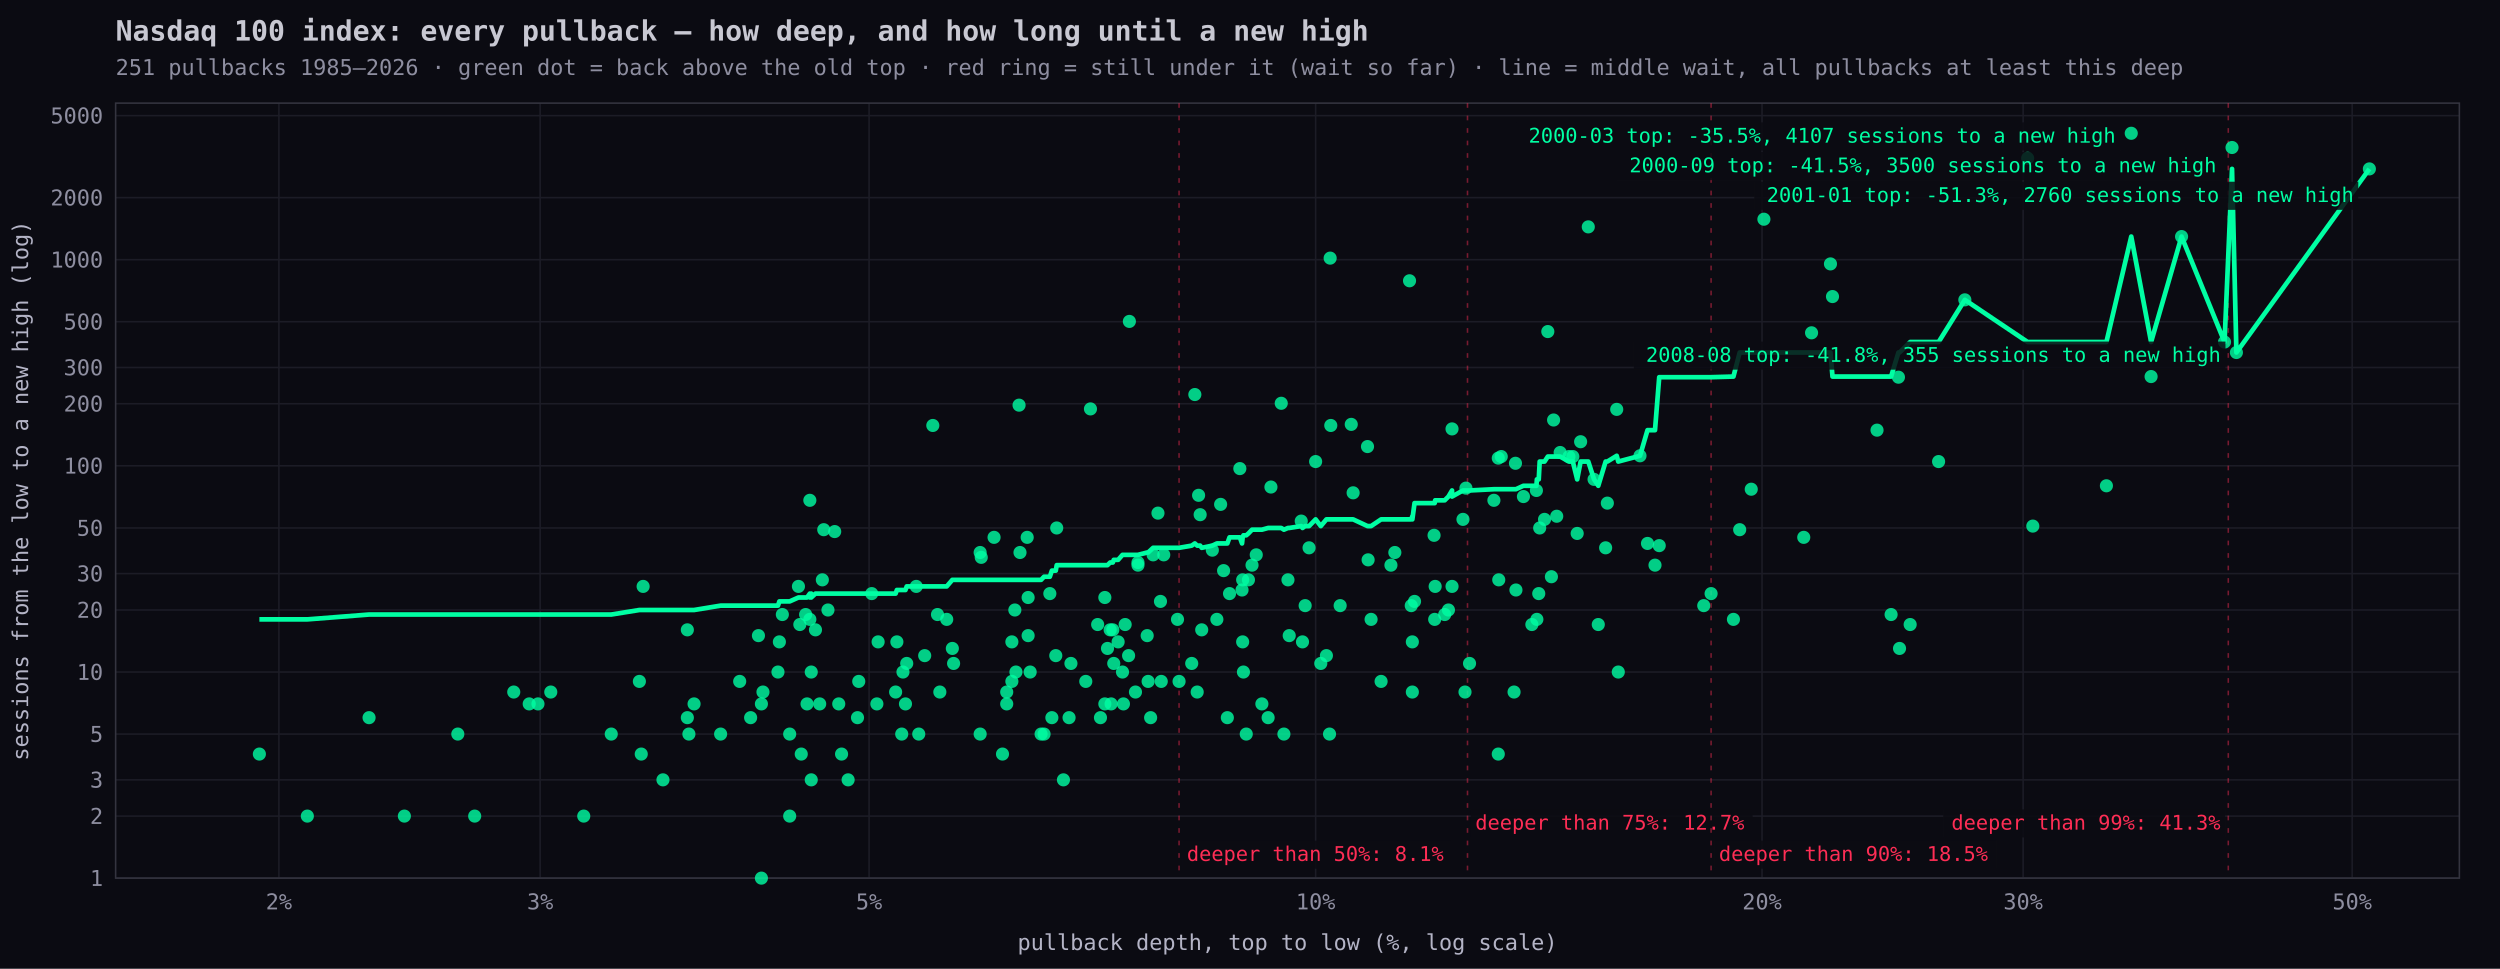
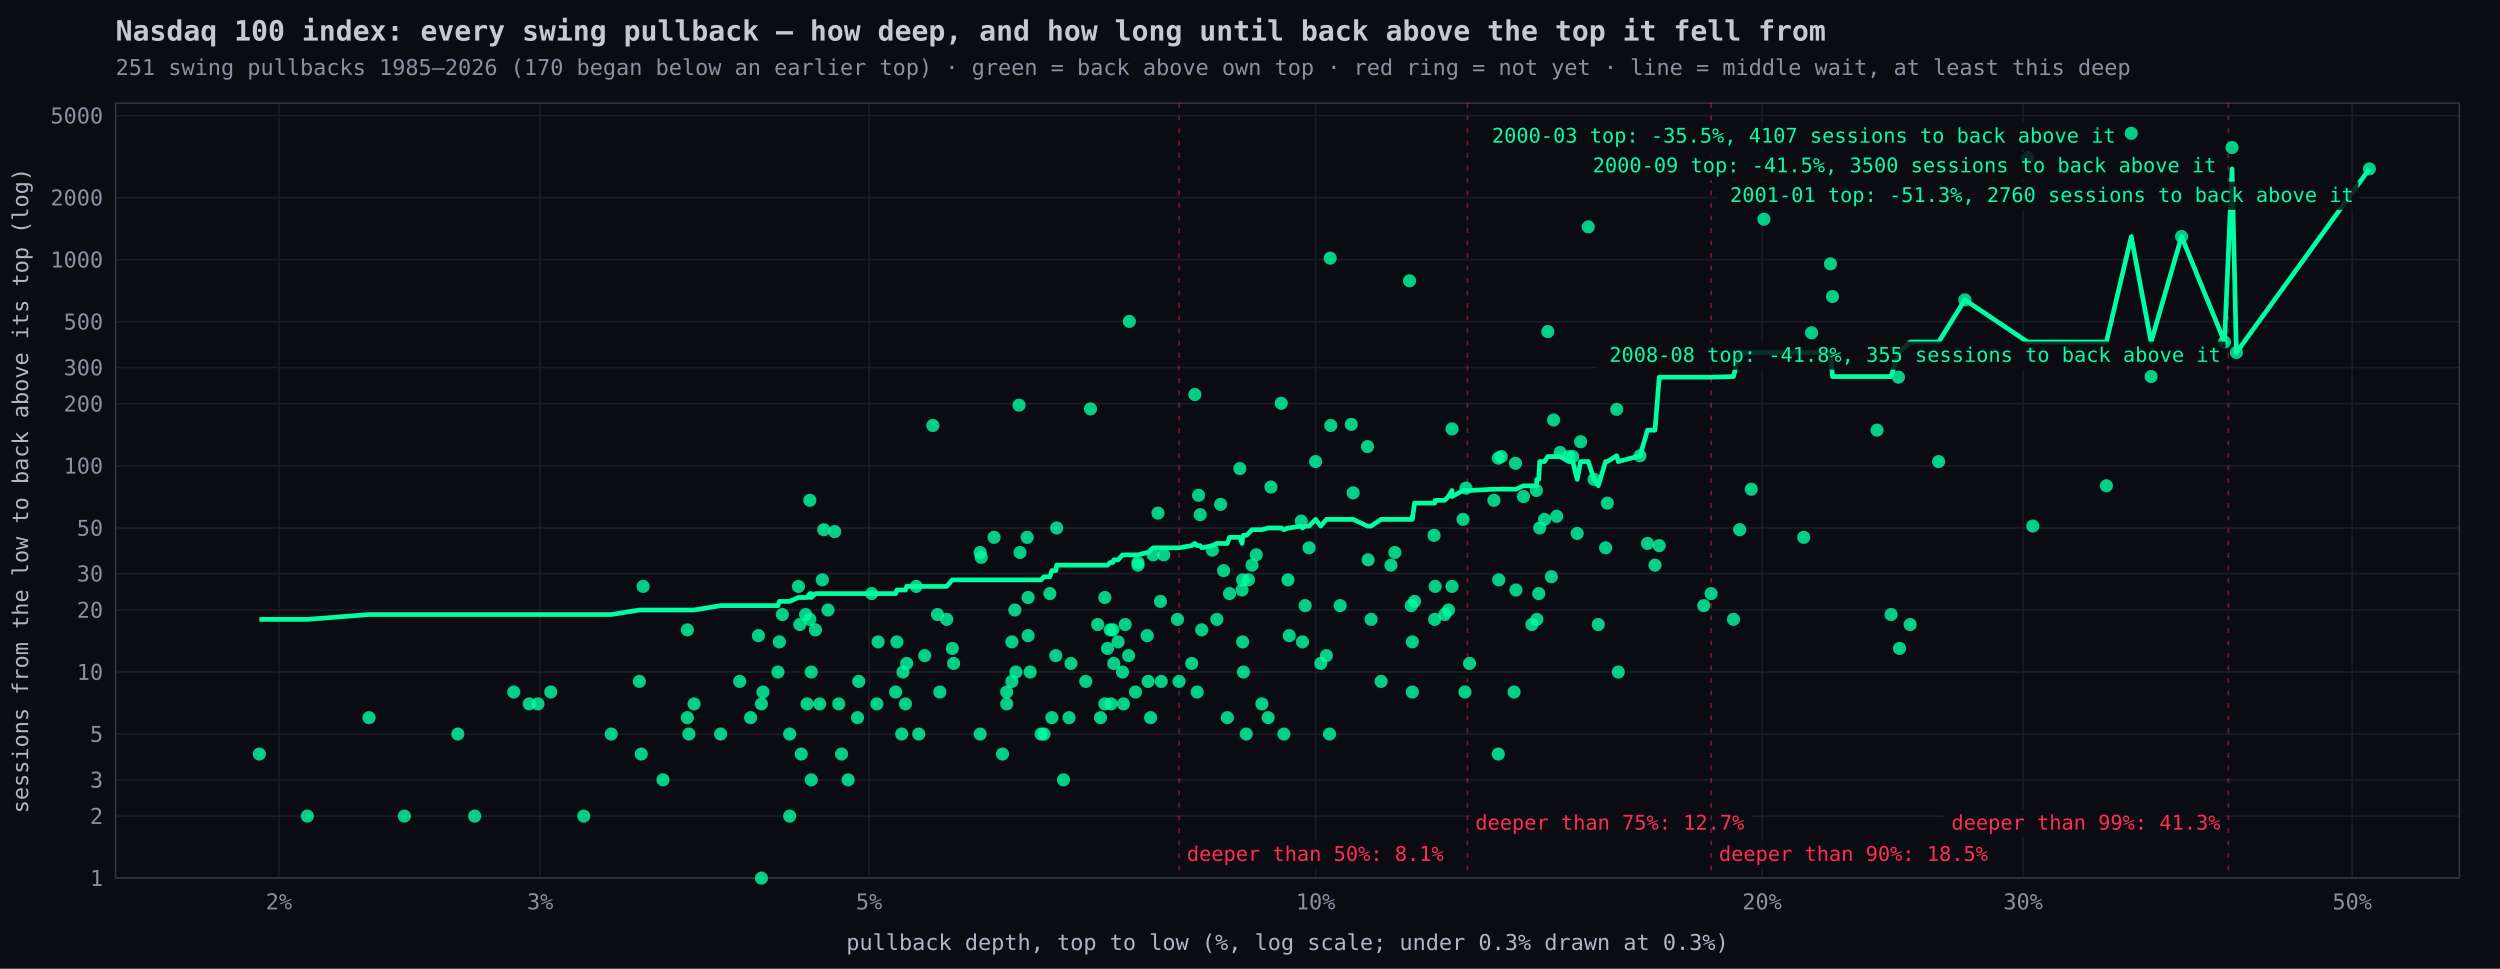
<svg xmlns="http://www.w3.org/2000/svg" viewBox="0 0 1600 620" width="1600" height="620" font-family="ui-monospace,SFMono-Regular,Menlo,monospace">
  <rect width="1600" height="620" fill="#0B0B12" />
-   <text x="74" y="26" font-size="18" fill="#C8C8D2" font-weight="600">Nasdaq 100 index: every pullback — how deep, and how long until a new high</text>
-   <text x="74" y="48" font-size="14" fill="#8E8EA0">251 pullbacks 1985–2026 · green dot = back above the old top · red ring = still under it (wait so far) · line = middle wait, all pullbacks at least this deep</text>
+   <text x="74" y="26" font-size="18" fill="#C8C8D2" font-weight="600">Nasdaq 100 index: every swing pullback — how deep, and how long until back above the top it fell from</text>
+   <text x="74" y="48" font-size="14" fill="#8E8EA0">251 swing pullbacks 1985–2026 (170 began below an earlier top) · green = back above own top · red ring = not yet · line = middle wait, at least this deep</text>
  <line x1="74" x2="1574" y1="562.0" y2="562.0" stroke="#1C1C26" />
  <text x="66" y="567.0" font-size="14" fill="#8E8EA0" text-anchor="end">1</text>
  <line x1="74" x2="1574" y1="522.3" y2="522.3" stroke="#1C1C26" />
  <text x="66" y="527.3" font-size="14" fill="#8E8EA0" text-anchor="end">2</text>
  <line x1="74" x2="1574" y1="499.1" y2="499.1" stroke="#1C1C26" />
  <text x="66" y="504.1" font-size="14" fill="#8E8EA0" text-anchor="end">3</text>
  <line x1="74" x2="1574" y1="469.8" y2="469.8" stroke="#1C1C26" />
  <text x="66" y="474.8" font-size="14" fill="#8E8EA0" text-anchor="end">5</text>
  <line x1="74" x2="1574" y1="430.1" y2="430.1" stroke="#1C1C26" />
  <text x="66" y="435.1" font-size="14" fill="#8E8EA0" text-anchor="end">10</text>
  <line x1="74" x2="1574" y1="390.4" y2="390.4" stroke="#1C1C26" />
  <text x="66" y="395.4" font-size="14" fill="#8E8EA0" text-anchor="end">20</text>
  <line x1="74" x2="1574" y1="367.1" y2="367.1" stroke="#1C1C26" />
  <text x="66" y="372.1" font-size="14" fill="#8E8EA0" text-anchor="end">30</text>
  <line x1="74" x2="1574" y1="337.9" y2="337.9" stroke="#1C1C26" />
  <text x="66" y="342.9" font-size="14" fill="#8E8EA0" text-anchor="end">50</text>
  <line x1="74" x2="1574" y1="298.1" y2="298.1" stroke="#1C1C26" />
  <text x="66" y="303.1" font-size="14" fill="#8E8EA0" text-anchor="end">100</text>
  <line x1="74" x2="1574" y1="258.4" y2="258.4" stroke="#1C1C26" />
  <text x="66" y="263.4" font-size="14" fill="#8E8EA0" text-anchor="end">200</text>
  <line x1="74" x2="1574" y1="235.2" y2="235.2" stroke="#1C1C26" />
  <text x="66" y="240.2" font-size="14" fill="#8E8EA0" text-anchor="end">300</text>
  <line x1="74" x2="1574" y1="205.9" y2="205.9" stroke="#1C1C26" />
  <text x="66" y="210.9" font-size="14" fill="#8E8EA0" text-anchor="end">500</text>
  <line x1="74" x2="1574" y1="166.2" y2="166.2" stroke="#1C1C26" />
  <text x="66" y="171.2" font-size="14" fill="#8E8EA0" text-anchor="end">1000</text>
  <line x1="74" x2="1574" y1="126.5" y2="126.5" stroke="#1C1C26" />
  <text x="66" y="131.5" font-size="14" fill="#8E8EA0" text-anchor="end">2000</text>
  <line x1="74" x2="1574" y1="74.0" y2="74.0" stroke="#1C1C26" />
  <text x="66" y="79.0" font-size="14" fill="#8E8EA0" text-anchor="end">5000</text>
  <line y1="66" y2="562" x1="178.5" x2="178.5" stroke="#1C1C26" />
  <text y="582" x="178.5" font-size="14" fill="#8E8EA0" text-anchor="middle">2%</text>
  <line y1="66" y2="562" x1="345.7" x2="345.7" stroke="#1C1C26" />
  <text y="582" x="345.7" font-size="14" fill="#8E8EA0" text-anchor="middle">3%</text>
  <line y1="66" y2="562" x1="556.2" x2="556.2" stroke="#1C1C26" />
  <text y="582" x="556.2" font-size="14" fill="#8E8EA0" text-anchor="middle">5%</text>
  <line y1="66" y2="562" x1="842.0" x2="842.0" stroke="#1C1C26" />
  <text y="582" x="842.0" font-size="14" fill="#8E8EA0" text-anchor="middle">10%</text>
  <line y1="66" y2="562" x1="1127.7" x2="1127.7" stroke="#1C1C26" />
  <text y="582" x="1127.7" font-size="14" fill="#8E8EA0" text-anchor="middle">20%</text>
  <line y1="66" y2="562" x1="1294.8" x2="1294.8" stroke="#1C1C26" />
  <text y="582" x="1294.8" font-size="14" fill="#8E8EA0" text-anchor="middle">30%</text>
  <line y1="66" y2="562" x1="1505.4" x2="1505.4" stroke="#1C1C26" />
  <text y="582" x="1505.4" font-size="14" fill="#8E8EA0" text-anchor="middle">50%</text>
  <rect x="74" y="66" width="1500" height="496" fill="none" stroke="#34343F" />
-   <text x="824" y="608" font-size="14" fill="#B4B4C6" text-anchor="middle">pullback depth, top to low (%, log scale)</text>
-   <text transform="translate(18 314) rotate(-90)" font-size="14" fill="#B4B4C6" text-anchor="middle">sessions from the low to a new high (log)</text>
+   <text x="824" y="608" font-size="14" fill="#B4B4C6" text-anchor="middle">pullback depth, top to low (%, log scale; under 0.3% drawn at 0.3%)</text>
+   <text transform="translate(18 314) rotate(-90)" font-size="14" fill="#B4B4C6" text-anchor="middle">sessions from the low to back above its top (log)</text>
  <line x1="754.6" x2="754.6" y1="66" y2="562" stroke="#FF2D55" stroke-opacity="0.45" stroke-dasharray="3 5" />
  <rect x="756.6" y="538.0" width="172.5" height="18" fill="#0B0B12" opacity="0.85" />
  <text x="759.6" y="551.0" font-size="13" fill="#FF2D55" text-anchor="start">deeper than 50%: 8.1%</text>
  <line x1="939.2" x2="939.2" y1="66" y2="562" stroke="#FF2D55" stroke-opacity="0.45" stroke-dasharray="3 5" />
  <rect x="941.2" y="518.0" width="180.5" height="18" fill="#0B0B12" opacity="0.85" />
  <text x="944.2" y="531.0" font-size="13" fill="#FF2D55" text-anchor="start">deeper than 75%: 12.7%</text>
  <line x1="1095.1" x2="1095.1" y1="66" y2="562" stroke="#FF2D55" stroke-opacity="0.45" stroke-dasharray="3 5" />
  <rect x="1097.1" y="538.0" width="180.5" height="18" fill="#0B0B12" opacity="0.85" />
  <text x="1100.1" y="551.0" font-size="13" fill="#FF2D55" text-anchor="start">deeper than 90%: 18.5%</text>
  <line x1="1426.1" x2="1426.1" y1="66" y2="562" stroke="#FF2D55" stroke-opacity="0.45" stroke-dasharray="3 5" />
  <rect x="1243.6" y="518.0" width="180.5" height="18" fill="#0B0B12" opacity="0.85" />
  <text x="1421.1" y="531.0" font-size="13" fill="#FF2D55" text-anchor="end">deeper than 99%: 41.3%</text>
  <circle cx="439.9" cy="459.3" r="4.2" fill="#00FFA3" fill-opacity="0.8" />
  <circle cx="702.5" cy="399.7" r="4.2" fill="#00FFA3" fill-opacity="0.8" />
  <circle cx="1027.6" cy="350.6" r="4.2" fill="#00FFA3" fill-opacity="0.8" />
  <circle cx="498.8" cy="410.8" r="4.2" fill="#00FFA3" fill-opacity="0.8" />
  <circle cx="511.9" cy="399.7" r="4.2" fill="#00FFA3" fill-opacity="0.8" />
  <circle cx="497.9" cy="430.1" r="4.2" fill="#00FFA3" fill-opacity="0.8" />
  <circle cx="1004.1" cy="292.2" r="4.2" fill="#00FFA3" fill-opacity="0.8" />
  <circle cx="938.2" cy="312.4" r="4.2" fill="#00FFA3" fill-opacity="0.8" />
  <circle cx="577.1" cy="469.8" r="4.2" fill="#00FFA3" fill-opacity="0.8" />
  <circle cx="668.2" cy="469.8" r="4.2" fill="#00FFA3" fill-opacity="0.8" />
  <circle cx="738.0" cy="355.1" r="4.2" fill="#00FFA3" fill-opacity="0.8" />
  <circle cx="647.6" cy="410.8" r="4.2" fill="#00FFA3" fill-opacity="0.8" />
  <circle cx="410.4" cy="482.6" r="4.2" fill="#00FFA3" fill-opacity="0.8" />
  <circle cx="726.7" cy="442.9" r="4.2" fill="#00FFA3" fill-opacity="0.8" />
  <circle cx="1423.7" cy="218.9" r="4.2" fill="#00FFA3" fill-opacity="0.8" />
  <circle cx="1035.7" cy="430.1" r="4.2" fill="#00FFA3" fill-opacity="0.8" />
  <circle cx="857.7" cy="387.6" r="4.2" fill="#00FFA3" fill-opacity="0.8" />
  <circle cx="676.3" cy="337.9" r="4.2" fill="#00FFA3" fill-opacity="0.8" />
  <circle cx="628.0" cy="356.7" r="4.2" fill="#00FFA3" fill-opacity="0.8" />
  <circle cx="718.4" cy="430.1" r="4.2" fill="#00FFA3" fill-opacity="0.8" />
  <circle cx="958.9" cy="293.2" r="4.2" fill="#00FFA3" fill-opacity="0.8" />
  <circle cx="480.4" cy="459.3" r="4.2" fill="#00FFA3" fill-opacity="0.8" />
  <circle cx="837.8" cy="350.6" r="4.2" fill="#00FFA3" fill-opacity="0.8" />
  <circle cx="710.5" cy="403.1" r="4.2" fill="#00FFA3" fill-opacity="0.8" />
  <circle cx="775.9" cy="352.1" r="4.2" fill="#00FFA3" fill-opacity="0.8" />
  <circle cx="373.6" cy="522.3" r="4.2" fill="#00FFA3" fill-opacity="0.8" />
  <circle cx="864.8" cy="271.6" r="4.2" fill="#00FFA3" fill-opacity="0.8" />
  <circle cx="842.0" cy="295.4" r="4.2" fill="#00FFA3" fill-opacity="0.8" />
  <circle cx="983.3" cy="313.9" r="4.2" fill="#00FFA3" fill-opacity="0.8" />
  <circle cx="526.3" cy="371.1" r="4.2" fill="#00FFA3" fill-opacity="0.8" />
  <circle cx="694.9" cy="436.1" r="4.2" fill="#00FFA3" fill-opacity="0.8" />
  <circle cx="519.2" cy="430.1" r="4.2" fill="#00FFA3" fill-opacity="0.8" />
  <circle cx="1348.1" cy="310.9" r="4.2" fill="#00FFA3" fill-opacity="0.8" />
  <circle cx="644.3" cy="450.5" r="4.2" fill="#00FFA3" fill-opacity="0.8" />
  <circle cx="673.2" cy="459.3" r="4.2" fill="#00FFA3" fill-opacity="0.8" />
  <circle cx="813.4" cy="311.7" r="4.2" fill="#00FFA3" fill-opacity="0.8" />
  <circle cx="647.6" cy="436.1" r="4.2" fill="#00FFA3" fill-opacity="0.8" />
  <circle cx="890.2" cy="361.7" r="4.2" fill="#00FFA3" fill-opacity="0.8" />
  <circle cx="505.4" cy="469.8" r="4.2" fill="#00FFA3" fill-opacity="0.8" />
  <circle cx="557.9" cy="379.9" r="4.2" fill="#00FFA3" fill-opacity="0.8" />
  <circle cx="538.6" cy="482.6" r="4.2" fill="#00FFA3" fill-opacity="0.8" />
  <circle cx="786.9" cy="379.9" r="4.2" fill="#00FFA3" fill-opacity="0.8" />
  <circle cx="764.7" cy="252.5" r="4.2" fill="#00FFA3" fill-opacity="0.8" />
  <circle cx="994.3" cy="268.8" r="4.2" fill="#00FFA3" fill-opacity="0.8" />
  <circle cx="875.2" cy="285.8" r="4.2" fill="#00FFA3" fill-opacity="0.8" />
  <circle cx="577.9" cy="430.1" r="4.2" fill="#00FFA3" fill-opacity="0.8" />
  <circle cx="832.8" cy="333.5" r="4.2" fill="#00FFA3" fill-opacity="0.8" />
  <circle cx="762.7" cy="424.6" r="4.2" fill="#00FFA3" fill-opacity="0.8" />
  <circle cx="845.3" cy="424.6" r="4.2" fill="#00FFA3" fill-opacity="0.8" />
  <circle cx="562.0" cy="410.8" r="4.2" fill="#00FFA3" fill-opacity="0.8" />
  <circle cx="929.3" cy="274.5" r="4.2" fill="#00FFA3" fill-opacity="0.8" />
  <circle cx="877.5" cy="396.4" r="4.2" fill="#00FFA3" fill-opacity="0.8" />
  <circle cx="652.8" cy="353.6" r="4.2" fill="#00FFA3" fill-opacity="0.8" />
  <circle cx="649.5" cy="390.4" r="4.2" fill="#00FFA3" fill-opacity="0.8" />
  <circle cx="609.5" cy="415.0" r="4.2" fill="#00FFA3" fill-opacity="0.8" />
  <circle cx="641.6" cy="482.6" r="4.2" fill="#00FFA3" fill-opacity="0.8" />
  <circle cx="644.3" cy="442.9" r="4.2" fill="#00FFA3" fill-opacity="0.8" />
  <circle cx="600.0" cy="393.3" r="4.2" fill="#00FFA3" fill-opacity="0.8" />
  <circle cx="1034.7" cy="262.0" r="4.2" fill="#00FFA3" fill-opacity="0.8" />
  <circle cx="712.8" cy="424.6" r="4.2" fill="#00FFA3" fill-opacity="0.8" />
  <circle cx="804.0" cy="355.1" r="4.2" fill="#00FFA3" fill-opacity="0.8" />
  <circle cx="720.1" cy="399.7" r="4.2" fill="#00FFA3" fill-opacity="0.8" />
  <circle cx="794.9" cy="377.6" r="4.2" fill="#00FFA3" fill-opacity="0.8" />
  <circle cx="512.8" cy="482.6" r="4.2" fill="#00FFA3" fill-opacity="0.8" />
  <circle cx="579.5" cy="450.5" r="4.2" fill="#00FFA3" fill-opacity="0.8" />
  <circle cx="685.4" cy="424.6" r="4.2" fill="#00FFA3" fill-opacity="0.8" />
  <circle cx="903.2" cy="387.6" r="4.2" fill="#00FFA3" fill-opacity="0.8" />
  <circle cx="785.5" cy="459.3" r="4.2" fill="#00FFA3" fill-opacity="0.8" />
  <circle cx="980.4" cy="399.7" r="4.2" fill="#00FFA3" fill-opacity="0.8" />
  <circle cx="1022.9" cy="399.7" r="4.2" fill="#00FFA3" fill-opacity="0.8" />
  <circle cx="824.3" cy="371.1" r="4.2" fill="#00FFA3" fill-opacity="0.8" />
  <circle cx="712.2" cy="403.1" r="4.2" fill="#00FFA3" fill-opacity="0.8" />
  <circle cx="741.1" cy="328.4" r="4.2" fill="#00FFA3" fill-opacity="0.8" />
  <circle cx="1054.4" cy="347.8" r="4.2" fill="#00FFA3" fill-opacity="0.8" />
  <circle cx="561.2" cy="450.5" r="4.2" fill="#00FFA3" fill-opacity="0.8" />
  <circle cx="704.3" cy="459.3" r="4.2" fill="#00FFA3" fill-opacity="0.8" />
  <circle cx="778.8" cy="396.4" r="4.2" fill="#00FFA3" fill-opacity="0.8" />
  <circle cx="1059.2" cy="361.7" r="4.2" fill="#00FFA3" fill-opacity="0.8" />
  <circle cx="519.2" cy="499.1" r="4.2" fill="#00FFA3" fill-opacity="0.8" />
  <circle cx="744.8" cy="355.1" r="4.2" fill="#00FFA3" fill-opacity="0.8" />
  <circle cx="1120.8" cy="313.1" r="4.2" fill="#00FFA3" fill-opacity="0.8" />
  <circle cx="970.2" cy="377.6" r="4.2" fill="#00FFA3" fill-opacity="0.8" />
  <circle cx="811.6" cy="459.3" r="4.2" fill="#00FFA3" fill-opacity="0.8" />
  <circle cx="715.6" cy="410.8" r="4.2" fill="#00FFA3" fill-opacity="0.8" />
  <circle cx="903.9" cy="442.9" r="4.2" fill="#00FFA3" fill-opacity="0.8" />
  <circle cx="956.1" cy="320.2" r="4.2" fill="#00FFA3" fill-opacity="0.8" />
  <circle cx="1154.4" cy="343.9" r="4.2" fill="#00FFA3" fill-opacity="0.8" />
  <circle cx="1215.7" cy="415.0" r="4.2" fill="#00FFA3" fill-opacity="0.8" />
  <circle cx="959.2" cy="371.1" r="4.2" fill="#00FFA3" fill-opacity="0.8" />
  <circle cx="958.9" cy="482.6" r="4.2" fill="#00FFA3" fill-opacity="0.8" />
  <circle cx="984.8" cy="379.9" r="4.2" fill="#00FFA3" fill-opacity="0.8" />
  <circle cx="983.6" cy="396.4" r="4.2" fill="#00FFA3" fill-opacity="0.8" />
  <circle cx="754.6" cy="436.1" r="4.2" fill="#00FFA3" fill-opacity="0.8" />
  <circle cx="883.9" cy="436.1" r="4.2" fill="#00FFA3" fill-opacity="0.8" />
  <circle cx="969.0" cy="442.9" r="4.2" fill="#00FFA3" fill-opacity="0.8" />
  <circle cx="1364.0" cy="85.3" r="4.2" fill="#00FFA3" fill-opacity="0.8" />
  <circle cx="1222.5" cy="399.7" r="4.2" fill="#00FFA3" fill-opacity="0.8" />
  <circle cx="821.7" cy="469.8" r="4.2" fill="#00FFA3" fill-opacity="0.8" />
  <circle cx="1090.4" cy="387.6" r="4.2" fill="#00FFA3" fill-opacity="0.8" />
  <circle cx="1428.5" cy="94.4" r="4.2" fill="#00FFA3" fill-opacity="0.8" />
  <circle cx="1297.7" cy="101.3" r="4.2" fill="#00FFA3" fill-opacity="0.8" />
  <circle cx="1516.4" cy="108.1" r="4.2" fill="#00FFA3" fill-opacity="0.8" />
  <circle cx="918.2" cy="396.4" r="4.2" fill="#00FFA3" fill-opacity="0.8" />
  <circle cx="1128.9" cy="140.3" r="4.2" fill="#00FFA3" fill-opacity="0.8" />
  <circle cx="1016.5" cy="145.2" r="4.2" fill="#00FFA3" fill-opacity="0.8" />
  <circle cx="1396.2" cy="151.4" r="4.2" fill="#00FFA3" fill-opacity="0.8" />
  <circle cx="851.3" cy="165.2" r="4.2" fill="#00FFA3" fill-opacity="0.8" />
  <circle cx="1171.5" cy="168.9" r="4.2" fill="#00FFA3" fill-opacity="0.8" />
  <circle cx="1257.5" cy="191.9" r="4.2" fill="#00FFA3" fill-opacity="0.8" />
  <circle cx="1376.7" cy="241.0" r="4.2" fill="#00FFA3" fill-opacity="0.8" />
  <circle cx="1210.3" cy="393.3" r="4.2" fill="#00FFA3" fill-opacity="0.8" />
  <circle cx="1020.2" cy="306.8" r="4.2" fill="#00FFA3" fill-opacity="0.8" />
  <circle cx="1009.4" cy="341.4" r="4.2" fill="#00FFA3" fill-opacity="0.8" />
  <circle cx="734.2" cy="406.8" r="4.2" fill="#00FFA3" fill-opacity="0.8" />
  <circle cx="680.6" cy="499.1" r="4.2" fill="#00FFA3" fill-opacity="0.8" />
  <circle cx="658.0" cy="382.4" r="4.2" fill="#00FFA3" fill-opacity="0.8" />
  <circle cx="711.1" cy="450.5" r="4.2" fill="#00FFA3" fill-opacity="0.8" />
  <circle cx="719.0" cy="450.5" r="4.2" fill="#00FFA3" fill-opacity="0.8" />
  <circle cx="666.3" cy="469.8" r="4.2" fill="#00FFA3" fill-opacity="0.8" />
  <circle cx="671.9" cy="379.9" r="4.2" fill="#00FFA3" fill-opacity="0.8" />
  <circle cx="591.8" cy="419.6" r="4.2" fill="#00FFA3" fill-opacity="0.8" />
  <circle cx="652.2" cy="259.3" r="4.2" fill="#00FFA3" fill-opacity="0.8" />
  <circle cx="851.7" cy="272.3" r="4.2" fill="#00FFA3" fill-opacity="0.8" />
  <circle cx="799.0" cy="371.1" r="4.2" fill="#00FFA3" fill-opacity="0.8" />
  <circle cx="996.3" cy="330.4" r="4.2" fill="#00FFA3" fill-opacity="0.8" />
  <circle cx="820.0" cy="258.1" r="4.2" fill="#00FFA3" fill-opacity="0.8" />
  <circle cx="518.3" cy="320.2" r="4.2" fill="#00FFA3" fill-opacity="0.8" />
  <circle cx="636.2" cy="343.9" r="4.2" fill="#00FFA3" fill-opacity="0.8" />
  <circle cx="708.8" cy="415.0" r="4.2" fill="#00FFA3" fill-opacity="0.8" />
  <circle cx="588.0" cy="469.8" r="4.2" fill="#00FFA3" fill-opacity="0.8" />
  <circle cx="534.2" cy="340.2" r="4.2" fill="#00FFA3" fill-opacity="0.8" />
  <circle cx="658.0" cy="406.8" r="4.2" fill="#00FFA3" fill-opacity="0.8" />
  <circle cx="542.8" cy="499.1" r="4.2" fill="#00FFA3" fill-opacity="0.8" />
  <circle cx="697.9" cy="261.7" r="4.2" fill="#00FFA3" fill-opacity="0.8" />
  <circle cx="487.3" cy="450.5" r="4.2" fill="#00FFA3" fill-opacity="0.8" />
  <circle cx="969.9" cy="296.5" r="4.2" fill="#00FFA3" fill-opacity="0.8" />
  <circle cx="801.3" cy="361.7" r="4.2" fill="#00FFA3" fill-opacity="0.8" />
  <circle cx="411.6" cy="375.3" r="4.2" fill="#00FFA3" fill-opacity="0.8" />
  <circle cx="548.8" cy="459.3" r="4.2" fill="#00FFA3" fill-opacity="0.8" />
  <circle cx="518.3" cy="396.4" r="4.2" fill="#00FFA3" fill-opacity="0.8" />
  <circle cx="728.3" cy="361.7" r="4.2" fill="#00FFA3" fill-opacity="0.8" />
  <circle cx="929.3" cy="375.3" r="4.2" fill="#00FFA3" fill-opacity="0.8" />
  <circle cx="902.1" cy="179.7" r="4.2" fill="#00FFA3" fill-opacity="0.8" />
  <circle cx="1172.8" cy="189.8" r="4.2" fill="#00FFA3" fill-opacity="0.8" />
  <circle cx="573.2" cy="442.9" r="4.2" fill="#00FFA3" fill-opacity="0.8" />
  <circle cx="990.6" cy="212.2" r="4.2" fill="#00FFA3" fill-opacity="0.8" />
  <circle cx="1431.3" cy="225.6" r="4.2" fill="#00FFA3" fill-opacity="0.8" />
  <circle cx="1240.7" cy="295.4" r="4.2" fill="#00FFA3" fill-opacity="0.8" />
  <circle cx="903.9" cy="410.8" r="4.2" fill="#00FFA3" fill-opacity="0.8" />
  <circle cx="1109.4" cy="396.4" r="4.2" fill="#00FFA3" fill-opacity="0.8" />
  <circle cx="675.7" cy="419.6" r="4.2" fill="#00FFA3" fill-opacity="0.8" />
  <circle cx="736.4" cy="459.3" r="4.2" fill="#00FFA3" fill-opacity="0.8" />
  <circle cx="601.5" cy="442.9" r="4.2" fill="#00FFA3" fill-opacity="0.8" />
  <circle cx="707.1" cy="450.5" r="4.2" fill="#00FFA3" fill-opacity="0.8" />
  <circle cx="461.2" cy="469.8" r="4.2" fill="#00FFA3" fill-opacity="0.8" />
  <circle cx="835.3" cy="387.6" r="4.2" fill="#00FFA3" fill-opacity="0.8" />
  <circle cx="1006.6" cy="292.2" r="4.2" fill="#00FFA3" fill-opacity="0.8" />
  <circle cx="988.5" cy="332.4" r="4.2" fill="#00FFA3" fill-opacity="0.8" />
  <circle cx="795.8" cy="430.1" r="4.2" fill="#00FFA3" fill-opacity="0.8" />
  <circle cx="574.0" cy="410.8" r="4.2" fill="#00FFA3" fill-opacity="0.8" />
  <circle cx="795.3" cy="371.1" r="4.2" fill="#00FFA3" fill-opacity="0.8" />
  <circle cx="505.4" cy="522.3" r="4.2" fill="#00FFA3" fill-opacity="0.8" />
  <circle cx="833.6" cy="410.8" r="4.2" fill="#00FFA3" fill-opacity="0.8" />
  <circle cx="1049.6" cy="291.7" r="4.2" fill="#00FFA3" fill-opacity="0.8" />
  <circle cx="937.6" cy="442.9" r="4.2" fill="#00FFA3" fill-opacity="0.8" />
  <circle cx="875.6" cy="358.3" r="4.2" fill="#00FFA3" fill-opacity="0.8" />
  <circle cx="610.3" cy="424.6" r="4.2" fill="#00FFA3" fill-opacity="0.8" />
  <circle cx="936.3" cy="332.4" r="4.2" fill="#00FFA3" fill-opacity="0.8" />
  <circle cx="196.7" cy="522.3" r="4.2" fill="#00FFA3" fill-opacity="0.8" />
  <circle cx="960.8" cy="292.2" r="4.2" fill="#00FFA3" fill-opacity="0.8" />
  <circle cx="487.3" cy="562.0" r="4.2" fill="#00FFA3" fill-opacity="0.8" />
  <circle cx="166.0" cy="482.6" r="4.2" fill="#00FFA3" fill-opacity="0.8" />
  <circle cx="391.2" cy="469.8" r="4.2" fill="#00FFA3" fill-opacity="0.8" />
  <circle cx="258.8" cy="522.3" r="4.2" fill="#00FFA3" fill-opacity="0.8" />
  <circle cx="524.6" cy="450.5" r="4.2" fill="#00FFA3" fill-opacity="0.8" />
  <circle cx="722.3" cy="419.6" r="4.2" fill="#00FFA3" fill-opacity="0.8" />
  <circle cx="352.5" cy="442.9" r="4.2" fill="#00FFA3" fill-opacity="0.8" />
  <circle cx="293.0" cy="469.8" r="4.2" fill="#00FFA3" fill-opacity="0.8" />
  <circle cx="627.3" cy="469.8" r="4.2" fill="#00FFA3" fill-opacity="0.8" />
  <circle cx="783.1" cy="365.2" r="4.2" fill="#00FFA3" fill-opacity="0.8" />
  <circle cx="444.2" cy="450.5" r="4.2" fill="#00FFA3" fill-opacity="0.8" />
  <circle cx="848.9" cy="419.6" r="4.2" fill="#00FFA3" fill-opacity="0.8" />
  <circle cx="627.3" cy="353.6" r="4.2" fill="#00FFA3" fill-opacity="0.8" />
  <circle cx="605.9" cy="396.4" r="4.2" fill="#00FFA3" fill-opacity="0.8" />
  <circle cx="515.6" cy="393.3" r="4.2" fill="#00FFA3" fill-opacity="0.8" />
  <circle cx="527.2" cy="339.0" r="4.2" fill="#00FFA3" fill-opacity="0.8" />
  <circle cx="409.2" cy="436.1" r="4.2" fill="#00FFA3" fill-opacity="0.8" />
  <circle cx="536.8" cy="450.5" r="4.2" fill="#00FFA3" fill-opacity="0.8" />
  <circle cx="1113.4" cy="339.0" r="4.2" fill="#00FFA3" fill-opacity="0.8" />
  <circle cx="795.3" cy="410.8" r="4.2" fill="#00FFA3" fill-opacity="0.8" />
  <circle cx="580.3" cy="424.6" r="4.2" fill="#00FFA3" fill-opacity="0.8" />
  <circle cx="597.0" cy="272.3" r="4.2" fill="#00FFA3" fill-opacity="0.8" />
  <circle cx="1011.6" cy="282.7" r="4.2" fill="#00FFA3" fill-opacity="0.8" />
  <circle cx="825.1" cy="406.8" r="4.2" fill="#00FFA3" fill-opacity="0.8" />
  <circle cx="657.4" cy="343.9" r="4.2" fill="#00FFA3" fill-opacity="0.8" />
  <circle cx="743.2" cy="436.1" r="4.2" fill="#00FFA3" fill-opacity="0.8" />
  <circle cx="440.9" cy="469.8" r="4.2" fill="#00FFA3" fill-opacity="0.8" />
  <circle cx="338.7" cy="450.5" r="4.2" fill="#00FFA3" fill-opacity="0.8" />
  <circle cx="586.4" cy="375.3" r="4.2" fill="#00FFA3" fill-opacity="0.8" />
  <circle cx="236.2" cy="459.3" r="4.2" fill="#00FFA3" fill-opacity="0.8" />
  <circle cx="511.0" cy="375.3" r="4.2" fill="#00FFA3" fill-opacity="0.8" />
  <circle cx="516.5" cy="450.5" r="4.2" fill="#00FFA3" fill-opacity="0.8" />
  <circle cx="473.4" cy="436.1" r="4.2" fill="#00FFA3" fill-opacity="0.8" />
  <circle cx="328.8" cy="442.9" r="4.2" fill="#00FFA3" fill-opacity="0.8" />
  <circle cx="344.3" cy="450.5" r="4.2" fill="#00FFA3" fill-opacity="0.8" />
  <circle cx="924.6" cy="393.3" r="4.2" fill="#00FFA3" fill-opacity="0.8" />
  <circle cx="917.8" cy="342.6" r="4.2" fill="#00FFA3" fill-opacity="0.8" />
  <circle cx="650.2" cy="430.1" r="4.2" fill="#00FFA3" fill-opacity="0.8" />
  <circle cx="549.6" cy="436.1" r="4.2" fill="#00FFA3" fill-opacity="0.8" />
  <circle cx="529.9" cy="390.4" r="4.2" fill="#00FFA3" fill-opacity="0.8" />
  <circle cx="439.9" cy="403.1" r="4.2" fill="#00FFA3" fill-opacity="0.8" />
  <circle cx="998.5" cy="289.6" r="4.2" fill="#00FFA3" fill-opacity="0.8" />
  <circle cx="866.0" cy="315.4" r="4.2" fill="#00FFA3" fill-opacity="0.8" />
  <circle cx="1061.9" cy="349.2" r="4.2" fill="#00FFA3" fill-opacity="0.8" />
  <circle cx="905.3" cy="384.9" r="4.2" fill="#00FFA3" fill-opacity="0.8" />
  <circle cx="768.1" cy="329.4" r="4.2" fill="#00FFA3" fill-opacity="0.8" />
  <circle cx="659.3" cy="430.1" r="4.2" fill="#00FFA3" fill-opacity="0.8" />
  <circle cx="1301.0" cy="336.7" r="4.2" fill="#00FFA3" fill-opacity="0.8" />
  <circle cx="684.2" cy="459.3" r="4.2" fill="#00FFA3" fill-opacity="0.8" />
  <circle cx="985.4" cy="337.9" r="4.2" fill="#00FFA3" fill-opacity="0.8" />
  <circle cx="850.9" cy="469.8" r="4.2" fill="#00FFA3" fill-opacity="0.8" />
  <circle cx="918.5" cy="375.3" r="4.2" fill="#00FFA3" fill-opacity="0.8" />
  <circle cx="742.7" cy="384.9" r="4.2" fill="#00FFA3" fill-opacity="0.8" />
  <circle cx="303.8" cy="522.3" r="4.2" fill="#00FFA3" fill-opacity="0.8" />
  <circle cx="769.1" cy="403.1" r="4.2" fill="#00FFA3" fill-opacity="0.8" />
  <circle cx="722.8" cy="205.7" r="4.2" fill="#00FFA3" fill-opacity="0.8" />
  <circle cx="1159.4" cy="213.0" r="4.2" fill="#00FFA3" fill-opacity="0.8" />
  <circle cx="1215.0" cy="241.4" r="4.2" fill="#00FFA3" fill-opacity="0.8" />
  <circle cx="992.9" cy="369.1" r="4.2" fill="#00FFA3" fill-opacity="0.8" />
  <circle cx="1201.3" cy="275.3" r="4.2" fill="#00FFA3" fill-opacity="0.8" />
  <circle cx="797.6" cy="469.8" r="4.2" fill="#00FFA3" fill-opacity="0.8" />
  <circle cx="927.0" cy="390.4" r="4.2" fill="#00FFA3" fill-opacity="0.8" />
  <circle cx="807.6" cy="450.5" r="4.2" fill="#00FFA3" fill-opacity="0.8" />
  <circle cx="424.3" cy="499.1" r="4.2" fill="#00FFA3" fill-opacity="0.8" />
  <circle cx="781.2" cy="322.8" r="4.2" fill="#00FFA3" fill-opacity="0.8" />
  <circle cx="728.3" cy="360.0" r="4.2" fill="#00FFA3" fill-opacity="0.8" />
  <circle cx="766.2" cy="442.9" r="4.2" fill="#00FFA3" fill-opacity="0.8" />
  <circle cx="488.3" cy="442.9" r="4.2" fill="#00FFA3" fill-opacity="0.8" />
  <circle cx="753.6" cy="396.4" r="4.2" fill="#00FFA3" fill-opacity="0.8" />
  <circle cx="1028.7" cy="322.0" r="4.2" fill="#00FFA3" fill-opacity="0.8" />
  <circle cx="734.8" cy="436.1" r="4.2" fill="#00FFA3" fill-opacity="0.8" />
  <circle cx="707.1" cy="382.4" r="4.2" fill="#00FFA3" fill-opacity="0.8" />
  <circle cx="975.0" cy="317.8" r="4.2" fill="#00FFA3" fill-opacity="0.8" />
  <circle cx="1095.1" cy="379.9" r="4.2" fill="#00FFA3" fill-opacity="0.8" />
  <circle cx="485.4" cy="406.8" r="4.2" fill="#00FFA3" fill-opacity="0.8" />
  <circle cx="793.5" cy="299.9" r="4.2" fill="#00FFA3" fill-opacity="0.8" />
  <circle cx="521.9" cy="403.1" r="4.2" fill="#00FFA3" fill-opacity="0.8" />
  <circle cx="940.5" cy="424.6" r="4.2" fill="#00FFA3" fill-opacity="0.8" />
  <circle cx="767.1" cy="317.0" r="4.2" fill="#00FFA3" fill-opacity="0.8" />
  <circle cx="892.7" cy="353.6" r="4.2" fill="#00FFA3" fill-opacity="0.8" />
  <circle cx="500.7" cy="393.3" r="4.2" fill="#00FFA3" fill-opacity="0.8" />
  <polyline points="166.0,396.4 196.7,396.4 236.2,393.3 258.8,393.3 293.0,393.3 303.8,393.3 328.8,393.3 338.7,393.3 344.3,393.3 352.5,393.3 373.6,393.3 391.2,393.3 409.2,390.4 410.4,390.4 411.6,390.4 424.3,390.4 439.9,390.4 439.9,390.4 440.9,390.4 444.2,390.4 461.2,387.6 473.4,387.6 480.4,387.6 485.4,387.6 487.3,387.6 487.3,387.6 488.3,387.6 497.9,387.6 498.8,384.9 500.7,384.9 505.4,384.9 505.4,384.9 511.0,382.4 511.9,382.4 512.8,382.4 515.6,382.4 516.5,382.4 518.3,379.9 518.3,382.4 519.2,379.9 519.2,382.4 521.9,379.9 524.6,379.9 526.3,379.9 527.2,379.9 529.9,379.9 534.2,379.9 536.8,379.9 538.6,379.9 542.8,379.9 548.8,379.9 549.6,379.9 557.9,379.9 561.2,379.9 562.0,379.9 573.2,379.9 574.0,377.6 577.1,377.6 577.9,377.6 579.5,377.6 580.3,375.3 586.4,375.3 588.0,375.3 591.8,375.3 597.0,375.3 600.0,375.3 601.5,375.3 605.9,375.3 609.5,371.1 610.3,371.1 627.3,371.1 627.3,371.1 628.0,371.1 636.2,371.1 641.6,371.1 644.3,371.1 644.3,371.1 647.6,371.1 647.6,371.1 649.5,371.1 650.2,371.1 652.2,371.1 652.8,371.1 657.4,371.1 658.0,371.1 658.0,371.1 659.3,371.1 666.3,371.1 668.2,369.1 671.9,369.1 673.2,365.2 675.7,365.2 676.3,361.7 680.6,361.7 684.2,361.7 685.4,361.7 694.9,361.7 697.9,361.7 702.5,361.7 704.3,361.7 707.1,361.7 707.1,361.7 708.8,361.7 710.5,360.0 711.1,360.0 712.2,360.0 712.8,358.3 715.6,358.3 718.4,355.1 719.0,355.1 720.1,355.1 722.3,355.1 722.8,355.1 726.7,355.1 728.3,355.1 728.3,355.1 734.2,353.6 734.8,353.6 736.4,352.1 738.0,350.6 741.1,350.6 742.7,350.6 743.2,350.6 744.8,350.6 753.6,350.6 754.6,350.6 762.7,349.2 764.7,347.8 766.2,349.2 767.1,349.2 768.1,349.2 769.1,350.6 775.9,349.2 778.8,347.8 781.2,347.8 783.1,347.8 785.5,347.8 786.9,343.9 793.5,343.9 794.9,347.8 795.3,343.9 795.3,343.9 795.8,342.6 797.6,342.6 799.0,341.4 801.3,339.0 804.0,339.0 807.6,339.0 811.6,337.9 813.4,337.9 820.0,337.9 821.7,339.0 824.3,337.9 825.1,337.9 832.8,336.7 833.6,337.9 835.3,336.7 837.8,336.7 842.0,332.4 845.3,336.7 848.9,332.4 850.9,332.4 851.3,332.4 851.7,332.4 857.7,332.4 864.8,332.4 866.0,332.4 875.2,336.7 875.6,336.7 877.5,336.7 883.9,332.4 890.2,332.4 892.7,332.4 902.1,332.4 903.2,332.4 903.9,330.4 903.9,332.4 905.3,322.0 917.8,322.0 918.2,322.0 918.5,320.2 924.6,320.2 927.0,317.8 929.3,313.9 929.3,317.8 936.3,313.9 937.6,313.9 938.2,313.9 940.5,313.9 956.1,313.1 958.9,313.1 958.9,313.1 959.2,313.1 960.8,313.1 969.0,313.1 969.9,313.1 970.2,313.1 975.0,310.9 980.4,310.9 983.3,310.9 983.6,306.8 984.8,306.8 985.4,295.4 988.5,295.4 990.6,292.2 992.9,292.2 994.3,292.2 996.3,292.2 998.5,292.2 1004.1,295.4 1006.6,295.4 1009.4,306.8 1011.6,295.4 1016.5,295.4 1020.2,306.8 1022.9,310.9 1027.6,295.4 1028.7,295.4 1034.7,291.7 1035.7,295.4 1049.6,291.7 1054.4,275.3 1059.2,275.3 1061.9,241.4 1090.4,241.4 1095.1,241.4 1109.4,241.0 1113.4,225.6 1120.8,225.6 1128.9,225.6 1154.4,225.6 1159.4,225.6 1171.5,225.6 1172.8,241.0 1201.3,241.0 1210.3,241.0 1215.0,225.6 1215.7,225.6 1222.5,218.9 1240.7,218.9 1257.5,191.9 1297.7,218.9 1301.0,218.9 1348.1,218.9 1364.0,151.4 1376.7,218.9 1396.2,151.4 1423.7,218.9 1428.5,108.1 1431.3,225.6 1516.4,108.1" fill="none" stroke="#00FFA3" stroke-width="3" stroke-linejoin="round" />
-   <rect x="970.4" y="78.3" width="386.6" height="18" fill="#0B0B12" opacity="0.85" />
-   <text x="1354.0" y="91.3" font-size="13" fill="#00FFA3" text-anchor="end">2000-03 top: -35.5%, 4107 sessions to a new high</text>
-   <rect x="1034.9" y="97.3" width="386.6" height="18" fill="#0B0B12" opacity="0.85" />
-   <text x="1418.5" y="110.3" font-size="13" fill="#00FFA3" text-anchor="end">2000-09 top: -41.5%, 3500 sessions to a new high</text>
-   <rect x="1122.7" y="116.3" width="386.6" height="18" fill="#0B0B12" opacity="0.85" />
-   <text x="1506.4" y="129.3" font-size="13" fill="#00FFA3" text-anchor="end">2001-01 top: -51.3%, 2760 sessions to a new high</text>
-   <rect x="1045.6" y="218.6" width="378.7" height="18" fill="#0B0B12" opacity="0.85" />
-   <text x="1421.3" y="231.6" font-size="13" fill="#00FFA3" text-anchor="end">2008-08 top: -41.8%, 355 sessions to a new high</text>
+   <rect x="946.6" y="78.3" width="410.4" height="18" fill="#0B0B12" opacity="0.85" />
+   <text x="1354.0" y="91.3" font-size="13" fill="#00FFA3" text-anchor="end">2000-03 top: -35.5%, 4107 sessions to back above it</text>
+   <rect x="1011.1" y="97.3" width="410.4" height="18" fill="#0B0B12" opacity="0.85" />
+   <text x="1418.5" y="110.3" font-size="13" fill="#00FFA3" text-anchor="end">2000-09 top: -41.5%, 3500 sessions to back above it</text>
+   <rect x="1099.0" y="116.3" width="410.4" height="18" fill="#0B0B12" opacity="0.85" />
+   <text x="1506.4" y="129.3" font-size="13" fill="#00FFA3" text-anchor="end">2001-01 top: -51.3%, 2760 sessions to back above it</text>
+   <rect x="1021.8" y="218.6" width="402.5" height="18" fill="#0B0B12" opacity="0.85" />
+   <text x="1421.3" y="231.6" font-size="13" fill="#00FFA3" text-anchor="end">2008-08 top: -41.8%, 355 sessions to back above it</text>
</svg>
